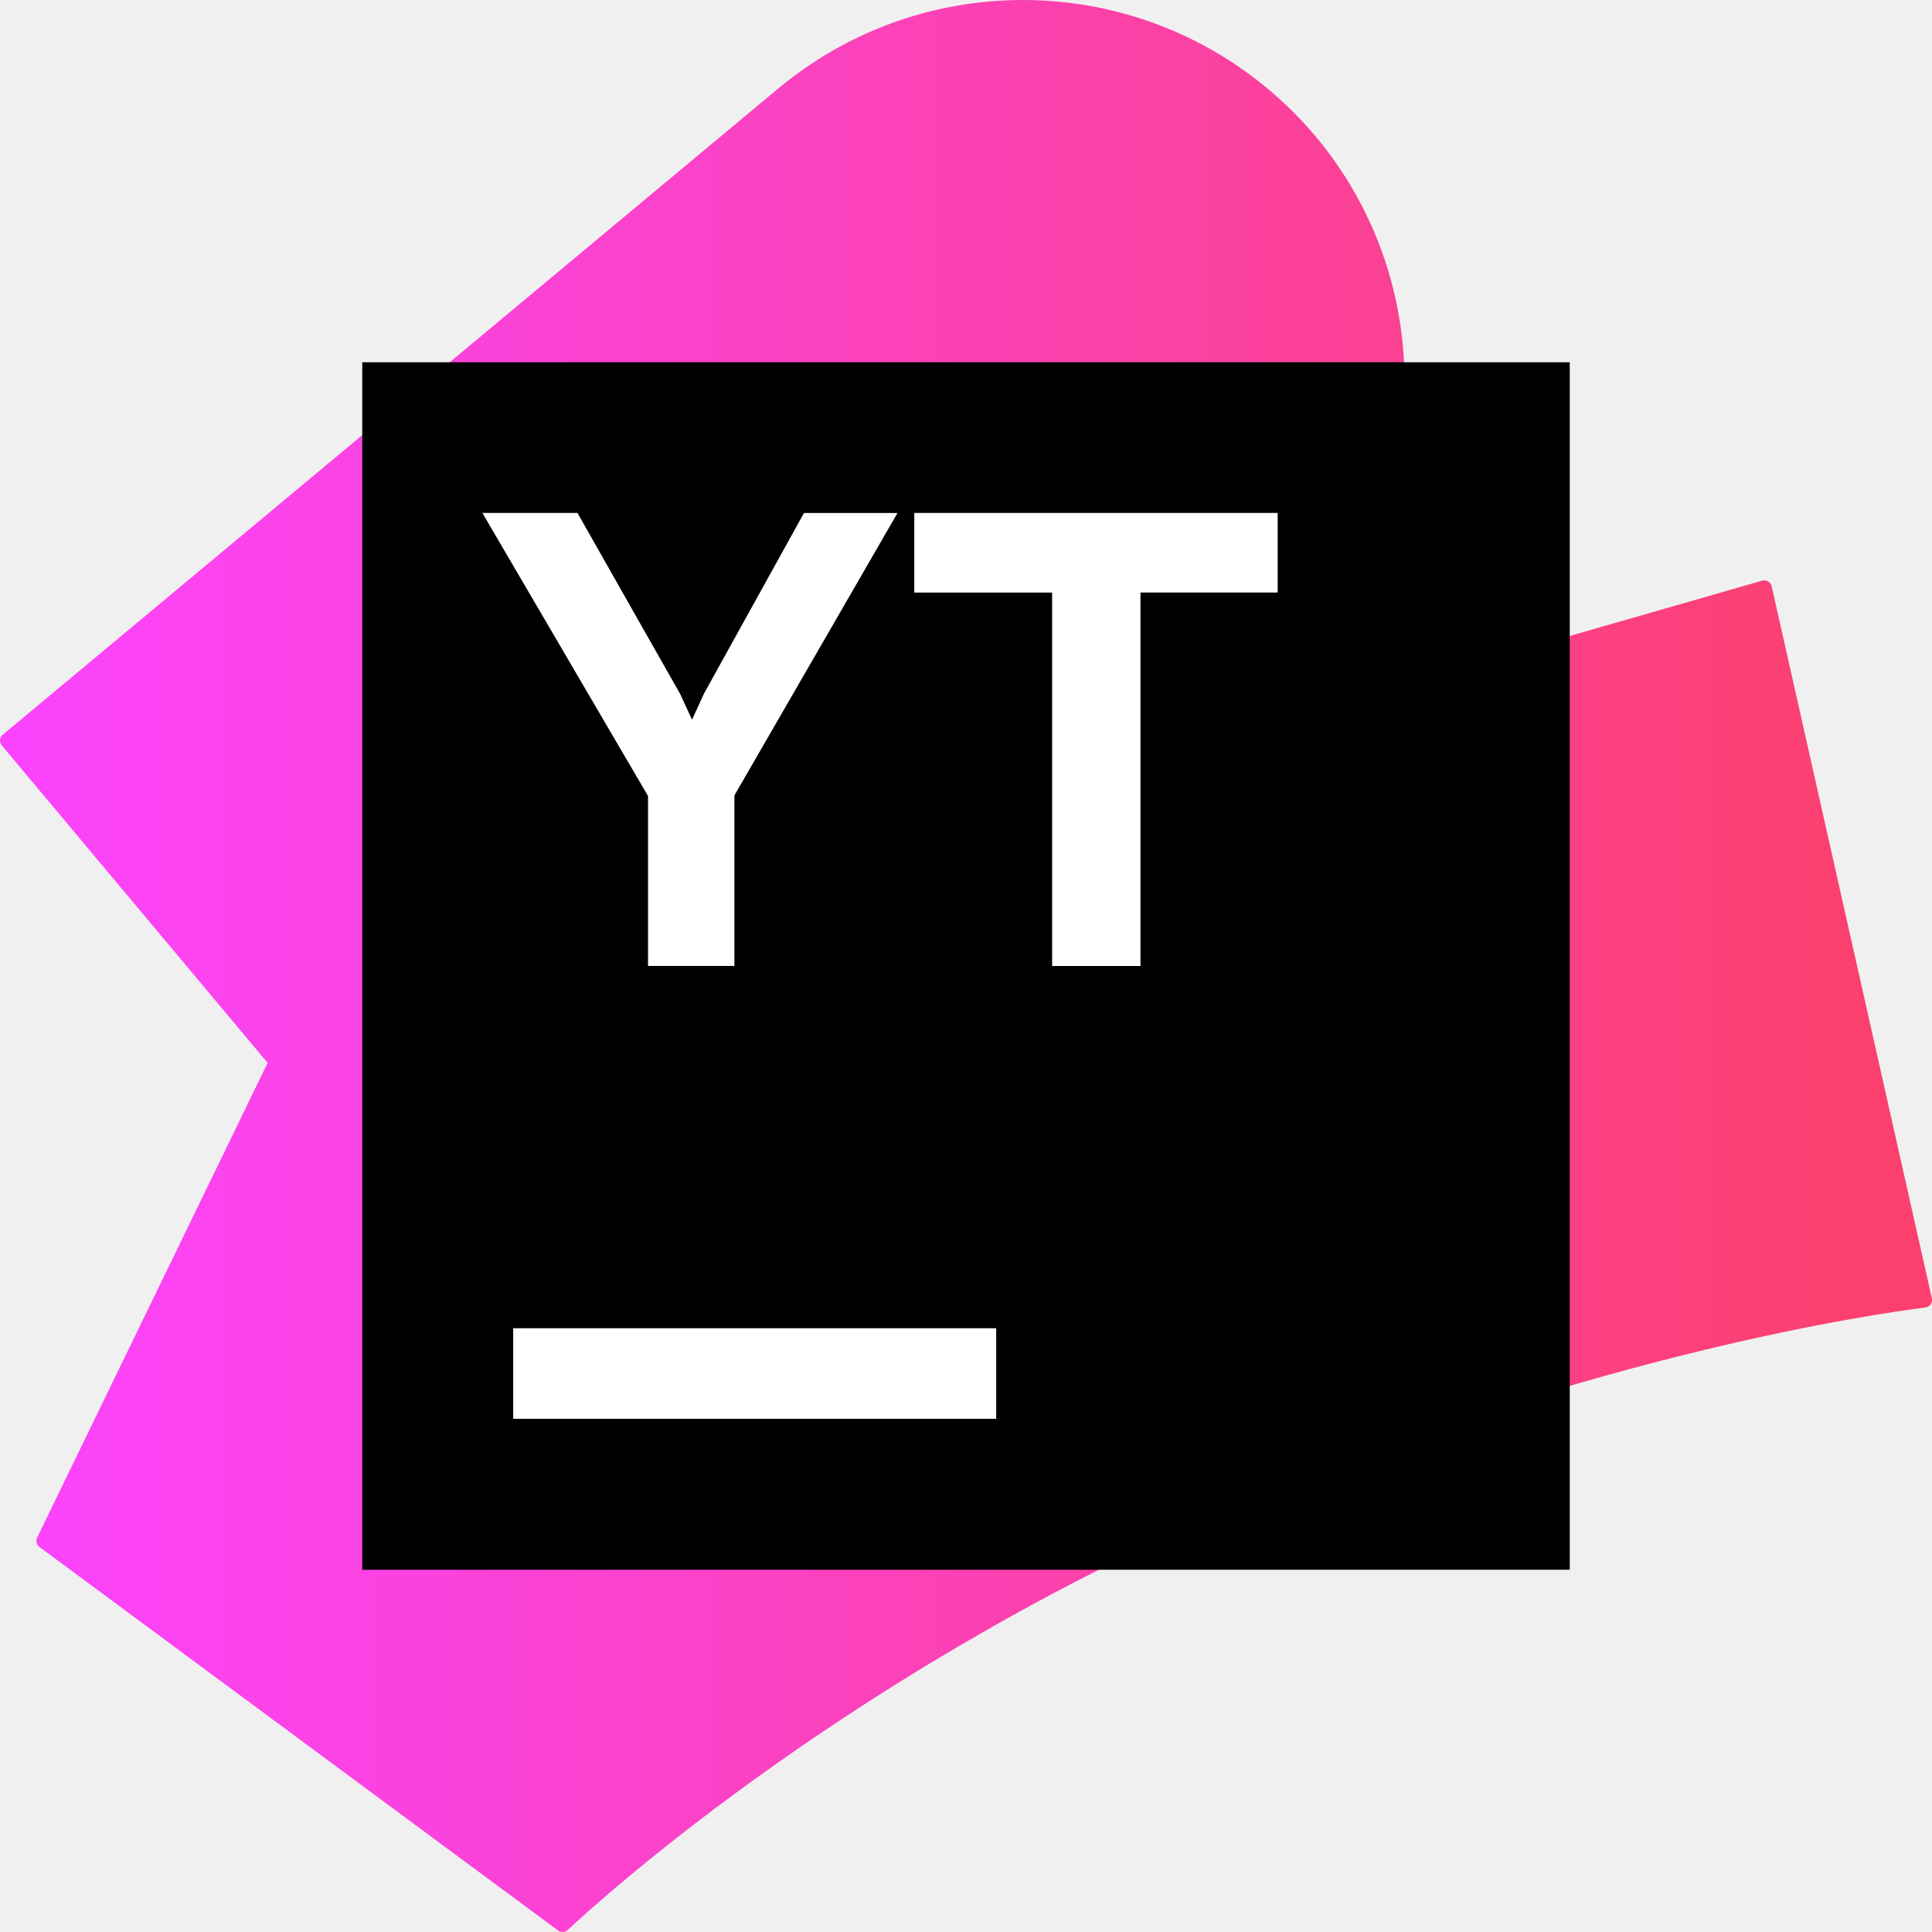
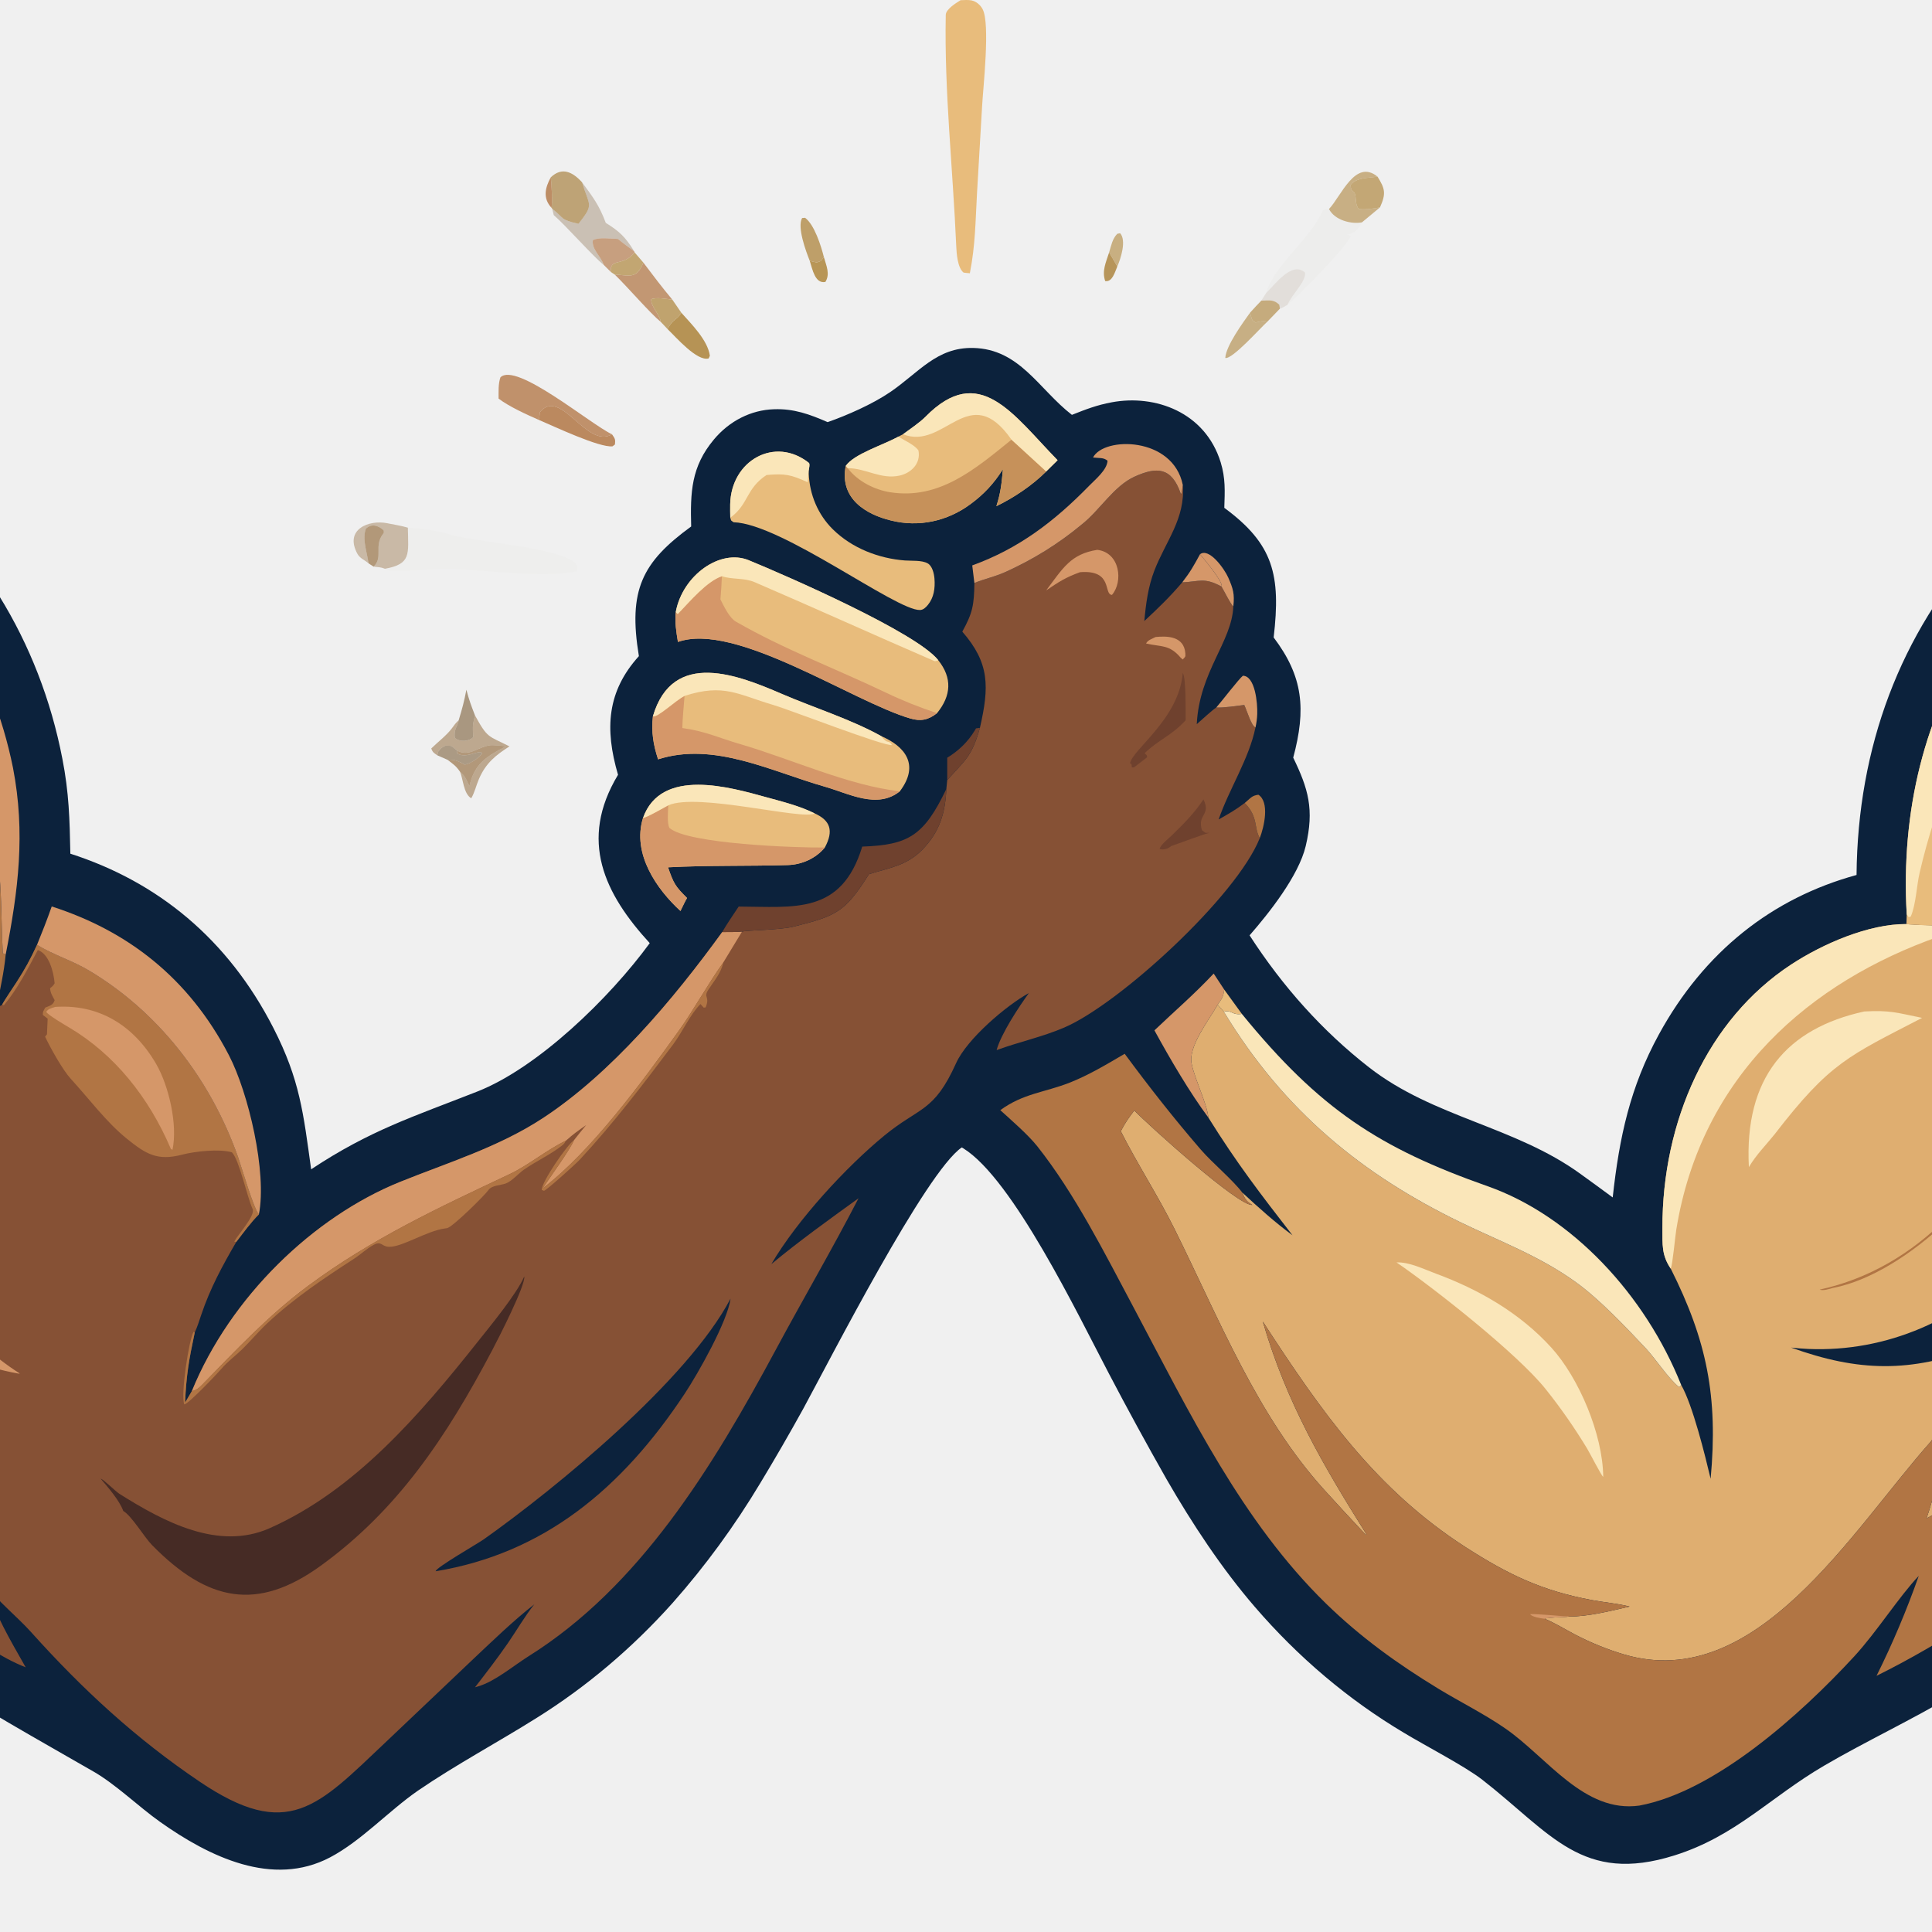
- <svg xmlns="http://www.w3.org/2000/svg" width="64" height="64" fill="none" viewBox="0 0 64 64">
+ <svg xmlns="http://www.w3.org/2000/svg" width="1280" height="1280" viewBox="0 0 1280 1280" fill="none">
+   <g clip-path="url(#clip0_19_195)">
+     <path d="M548.328 279.672C561.327 275.125 578.014 267.763 589.649 259.854C608.77 246.859 620.534 229.984 644.769 230.529C675.624 231.223 688.137 257.761 710.166 274.857C719.577 271.138 726.555 268.407 736.513 266.54C765.368 261.13 798.458 273.077 808.727 306.273C811.99 316.939 811.5 325.369 811.132 336.452C843.769 360.49 848.635 380.979 843.835 422.336C863.449 448.318 865.392 469.845 856.792 501.969C866.74 522.498 870.852 536.199 865.071 560.524C860.394 580.219 840.798 604.905 827.879 619.698C849.832 653.671 876.17 683.09 906.987 707.125C949.686 740.427 1003.58 746.135 1047.16 777.788C1054.29 782.965 1061.39 788.069 1068.46 793.337C1072.84 753.302 1080.03 720.144 1099.08 685.289C1129.11 630.388 1174.18 594.971 1230.01 579.696C1230.74 494.915 1259.04 419.566 1313.32 360.083C1364.91 303.441 1434.53 271.915 1506.92 272.407C1521.3 272.555 1544.17 274.353 1557.95 278.401C1558.1 287.606 1558.81 309.867 1557.76 318.326L1558.22 396.181C1558.29 409.237 1558.83 431.468 1558.05 444.176C1557.52 479.045 1558.93 514.213 1558.24 548.801C1556.99 609.981 1559.69 672.378 1557.37 733.31C1558.68 747.641 1556.92 770.118 1556.32 785.364L1547.89 788.868C1544.23 797.017 1537.76 819.211 1534.47 828.92C1526.25 853.71 1516.41 877.798 1505.03 900.99C1454.52 1002.66 1385.91 1068.14 1294.88 1122.58C1266.94 1139.29 1235.7 1153.87 1208.37 1169.9C1172.49 1190.93 1150.03 1216.43 1109.55 1229.2C1048.21 1248.56 1027.66 1214.7 982.059 1179.12C970.658 1170.23 943.943 1156.4 930.119 1148.01C893.446 1126.18 860.111 1098.02 831.331 1064.57C809.501 1039.27 789.849 1009.48 772.828 979.94C759.692 956.81 746.924 933.414 734.542 909.769C714.221 871.061 671.116 781.252 638.3 760.85L637.216 760.185C613.417 776.322 550.022 900.531 532.141 933.4C523.003 949.95 513.562 966.286 503.824 982.402C486.731 1010.92 467.253 1037.55 445.653 1061.96C418.859 1091.93 388.472 1117.62 355.358 1138.28C329.702 1154.38 301.939 1169.21 276.827 1186.4C257.351 1199.9 239.409 1219.64 218.671 1230.56C180.631 1250.59 138.688 1230.19 106.033 1207.03C91.747 1196.9 76.876 1182.32 62.127 1173.81C-12.924 1130.52 -89.514 1090.28 -149.179 1021.3C-201.794 961.742 -238.393 891.616 -261.951 812.036C-267.601 792.951 -274.97 773.036 -277.923 753.007C-279.517 739.206 -278.855 713.087 -278.857 698.242L-278.703 599.24L-278.652 374.952C-279.282 357.786 -278.806 336.853 -278.781 319.385L-278.739 307.488C-279.052 295.235 -279.084 282.974 -278.833 270.719C-209.313 253.809 -135.51 270.723 -75.816 313.368C-15.818 356.684 26.314 424.793 41.328 502.736C45.717 525.16 46.158 542.748 46.611 565.594C104.406 584.166 150.957 622.044 181.144 681.065C198.779 715.545 200.992 737.689 206.145 774.698C245.189 748.792 273.833 739.85 316.248 723.166C356.356 707.39 403.781 661.377 430.477 624.858C400.528 592.208 383.244 556.835 409.462 513.321C400.491 482.717 402.232 457.968 423.282 434.704C416.079 390.998 425.291 372.561 457.92 348.806C457.313 326.083 457.918 309.158 472.986 291.17C483.313 278.813 497.654 271.596 512.793 271.136C525.914 270.656 536.323 274.438 548.328 279.672Z" fill="#0C223C" />
+     <path d="M645.552 386.264C651.71 383.645 658.999 382.184 666.147 378.955C684.375 370.713 701.179 360.403 716.936 347.276C728.837 337.828 737.946 321.967 751.78 315.739C766.604 309.064 776.232 309.622 782.257 326.958L782.852 327.032L783.634 321.257C785.492 343.582 772.186 358.749 764.737 378.183C760.663 388.829 759.182 400.021 758.145 411.457C767.396 402.868 774.893 395.636 783.257 385.838C794.667 385.32 797.911 382.392 809.246 388.593C810.849 391.237 815.856 401.303 817.12 401.691C816.177 425.276 794.667 444.879 792.885 479.768C795.242 477.691 803.701 469.985 805.785 468.766C811.273 468.926 818.751 467.753 824.362 467.068C826.474 471.726 829.049 480.92 831.793 481.937C827.521 502.804 814.291 522.774 807.388 542.91C813.923 539.208 818.506 536.655 824.636 532.02C833.783 541.234 830.624 548.469 834.631 555.274C819.27 593.941 741.445 665.2 705.102 680.773C690.448 687.053 675.115 690.274 660.281 695.725C663.205 684.952 675.049 666.973 681.687 657.922C666.92 665.99 640.714 688.222 633.434 704.379C618.695 737.103 609.316 733.115 585.82 752.409C560.819 772.94 528.371 807.952 511.042 837.498C529.169 822.412 549.722 807.671 568.809 793.874C551.604 827.198 531.998 860.724 514.269 893.707C471.927 972.482 423.693 1051.22 350.259 1097.26C339.865 1103.81 328.194 1113.8 317.012 1117.21C316.248 1117.44 315.482 1117.67 314.714 1117.88C322.205 1108.17 329.463 1098.78 336.472 1088.65C342.262 1080.27 347.731 1070.68 353.988 1062.91C340.909 1073.04 326.268 1087.16 314.05 1098.68L255.165 1154.59C210.415 1196.9 190.811 1219.94 132.196 1180.34C90.417 1152.12 55.202 1119.84 20.628 1081.35C11.433 1071.1 -1.891 1060.53 -9.918 1049.49C-1.89 1071.84 5.44 1084.28 17.015 1104.63C0.905 1098.37 -15.236 1086.73 -29.921 1077.4C-152.519 999.443 -227.416 861.907 -249.323 708.152C-250.465 700.142 -252.108 691.592 -253.527 683.468C-202.133 707.694 -157.626 721.021 -101.221 708.272C-89.621 705.649 -78.579 703.207 -67.359 698.691C-135.751 696.028 -200.743 671.369 -254.141 622.229C-258.941 617.812 -274.328 601.568 -278.703 599.24L-278.652 374.951C-277.585 381.735 -277.395 386.09 -277.106 393.02L-276.692 382.306L-275.555 382.13L-274.376 384.531C-272.734 384.485 -261.021 384.063 -260.308 384.486C-233.195 400.589 -214.078 418.154 -194.505 444.622C-192.105 447.867 -184.567 454.929 -181.435 457.826C-166.465 471.469 -150.871 483.486 -136.242 497.693C-131.527 502.272 -120.874 509.342 -115.132 513.208C-97.662 524.698 -80.237 532.958 -64.3 547.362C-60.244 551.029 -51.495 552.746 -46.569 557.483C-34.032 569.54 -18.381 576.991 -8.795 592.446C-7.998 593.73 -4.158 593.095 -1.434 596.741C-0.424 624.452 0.627 638.206 -3.284 665.87L-1.986 666.617L-1.228 667.172L1.369 665.781C2.233 663.704 9.163 653.508 10.862 650.882C16.521 642.137 20.11 635.539 24.521 625.988C35.198 632.632 48.002 636.408 59.023 643.052C104.078 669.934 139.092 713.822 157.798 766.863C160.149 773.607 168.072 801.001 171.529 804.58C166.346 809.623 161.12 816.891 156.527 822.827C147.353 838.612 139.276 853.408 133.351 871.048C132.339 874.06 130.405 880.104 129.03 882.779C125.132 901.152 123.496 910.433 122.614 929.272L127.124 921.614C152.595 859.178 207.809 806.142 264.996 783.054C296.948 770.155 330.372 760.04 359.835 740.687C404.935 711.063 445.86 662.508 478.472 617.535C482.047 617.493 488.206 617.594 491.603 617.23C494.996 616.249 516.768 616.196 525.89 613.892C554.036 606.784 559.733 604.526 575.704 579.15C589.134 574.936 600.694 573.643 611.243 562.749C622.222 551.41 626.287 539.033 626.984 522.693L627.56 516.849C639.771 503.176 643.807 501.227 649.22 482.229C655.444 455.012 655.746 439.386 637.555 418.475C644.42 406.07 645.363 400.793 645.552 386.264Z" fill="#865135" />
+     <path d="M478.472 617.536C482.047 617.493 488.206 617.594 491.603 617.23C487.428 624.026 483.286 630.848 479.181 637.696C469.084 651.719 459.604 669.122 449.917 682.642C425.465 716.772 391.53 763.101 359.41 787.396C363.666 781.112 378.223 760.87 380.237 755.456C382.753 752.12 385.685 748.673 388.335 745.427C382.875 749.145 379.875 751.332 374.893 755.748C362.539 761.575 350.045 772.054 337.643 777.9C291.21 799.782 246 820.763 203.802 852.173C178.041 871.349 156.768 894.055 134.03 917.336C131.816 919.539 130.045 921.135 127.124 921.615C152.595 859.179 207.809 806.142 264.996 783.054C296.948 770.156 330.372 760.04 359.835 740.687C404.935 711.063 445.86 662.508 478.472 617.536Z" fill="#D59769" />
+     <path d="M1.369 665.782C2.233 663.704 9.163 653.508 10.861 650.882C16.521 642.138 20.109 635.539 24.521 625.989C35.198 632.633 48.002 636.408 59.023 643.052C104.078 669.935 139.091 713.822 157.797 766.863C160.148 773.607 168.071 801.001 171.528 804.581C166.346 809.624 161.12 816.892 156.526 822.828L155.193 822.591C157.895 817.531 169.389 805.322 167.339 800.911C163.697 793.077 158.522 768.396 153.658 763.437C145.341 760.996 129.073 762.79 120.703 764.981C104.411 769.246 96.854 764.804 84.01 754.405C70.34 743.338 59.254 728.243 46.898 714.748C41.656 709.022 33.62 694.733 29.879 686.862C30.289 686.331 30.698 685.799 31.108 685.267C31.244 682.22 31.442 677.779 31.571 674.882L28.365 672.409C28.333 669.936 28.727 670.073 29.947 667.59C33.008 666.227 35.166 666.027 36.204 662.625C34.592 659.583 33.517 658.184 33.168 654.771C34.797 653.379 35.035 653.345 36.187 651.493C35.58 643.738 32.355 631.882 25.066 629.425C18.415 641.839 11.598 655.265 2.627 665.921L1.369 665.782Z" fill="#B17544" />
+     <path d="M36.613 667.104C64.701 665.2 88.192 678.494 103.552 705.07C111.745 719.244 117.875 745.092 114.266 761.803L113.202 761.172C98.654 727.029 75.855 698.481 45.65 680.637C43.176 679.175 31.67 672.453 30.631 670.365C32.003 668.238 34.23 667.926 36.613 667.104Z" fill="#D59769" />
+     <path d="M127.124 921.614C130.045 921.134 131.816 919.539 134.03 917.336C156.768 894.055 178.041 871.348 203.802 852.173C246 820.762 291.21 799.782 337.643 777.9C350.045 772.054 362.539 761.575 374.893 755.747C374.195 757.279 373.59 757.981 372.324 758.971C364.513 765.071 355.433 769.163 347.331 774.764C343.495 777.416 339.111 782.66 334.959 784.131C331.715 785.28 325.788 785.334 323.687 788.343C321.191 791.917 299.645 813.244 296.101 813.71C295.765 813.755 295.426 813.785 295.091 813.828C282.512 815.437 265.917 826.67 257.282 826.019C252.758 825.677 252.72 822.023 247.639 824.709C243.067 827.126 238.978 831.072 234.59 833.924C214.394 847.048 195.151 859.812 177.12 876.642C171.299 882.077 166.181 888.346 160.477 893.908C155.796 898.472 151.111 901.707 146.727 906.823C143.539 910.544 124.613 930.384 122.111 930.44C119.519 924.348 125.181 887.544 128.246 882.35L129.03 882.779C125.132 901.152 123.496 910.433 122.614 929.272L127.124 921.614Z" fill="#B17544" />
+     <path d="M479.181 637.696C477.763 644.653 473.048 649.925 469.329 655.647C465.71 661.214 470.585 659.83 467.506 667.419L466.226 667.579L464.068 665.204C457.273 672.029 451.927 684.006 445.918 692.019C426.282 718.208 406.206 744.503 384.175 768.226C381.361 771.256 362.885 787.891 360.428 788.939L358.911 788.371C358.722 783.171 375.747 758.36 380.237 755.456C378.223 760.871 363.666 781.112 359.411 787.396C391.53 763.101 425.465 716.772 449.917 682.642C459.604 669.122 469.084 651.719 479.181 637.696Z" fill="#B17544" />
+     <path d="M347.339 845.659C348.267 851.506 330.043 887.069 326.058 894.64C295.651 952.253 263.328 1000.56 212.518 1037.33C170.543 1067.71 137.7 1061.3 100.788 1023.72C95.578 1018.42 87.208 1004.22 81.671 1001.06C79.102 993.931 71.396 985.232 66.623 979.573C68.934 980.393 76.35 987.967 79.337 989.839C108.877 1008.4 144.837 1027.5 178.703 1012.45C234.892 987.462 277.544 938.046 316.83 888.553C324.772 878.547 342.395 857.219 347.339 845.659Z" fill="#462B25" />
+     <path d="M484.012 860.368C481.957 875.572 462.5 909.907 453.79 923.099C411.741 986.778 359.922 1029.21 288.631 1041C288.597 1038.67 316.47 1022.71 320.489 1019.86C368.137 986.116 455.564 914.54 484.012 860.368Z" fill="#0C223C" />
+     <path d="M-76.835 783.484C-74.013 787.357 -66.294 808.6 -63.316 814.518C-42.724 855.443 -23.992 886.308 13.153 910.015C12.854 910.024 12.556 910.033 12.258 910.042C-11.275 905.88 -32.589 897.435 -48.927 877.242C-69.146 852.249 -78.336 816.913 -76.835 783.484Z" fill="#D59769" />
+     <path d="M726.97 364.278C742.105 366.087 744.245 385.374 736.711 394.133C730.902 393.867 737.635 377.298 715.512 379.102C705.922 382.59 701.613 385.425 693.135 391.151C704.234 376.363 709.364 367.079 726.97 364.278Z" fill="#D59769" />
+     <path d="M783.625 445.822C785.888 449.334 785.464 471.737 785.52 477.238C775.591 487.846 767.726 489.964 758.325 499.022C759.965 500.754 759.758 499.852 760.003 501.714L751.394 508.351L749.913 508.462L749.611 506.092L748.678 505.83C749.866 496.822 781.154 476.405 783.625 445.822Z" fill="#6F412E" />
+     <path d="M797.307 529.635C802.55 540.206 792.998 539.346 796.345 550.055C799.41 552.231 797.798 551.733 801.287 551.806C798.722 552.134 780.173 559.136 775.996 560.513C773.742 562.458 771.035 563.216 768.329 562.468C768.471 560.035 774.675 555.119 776.693 553.149C784.341 545.663 791.216 538.83 797.307 529.635Z" fill="#6F412E" />
+     <path d="M765.633 422.037C772.875 421.327 784.389 421.194 785.313 432.776C785.53 435.475 785.181 435.114 783.587 436.935L782.248 435.762C774.751 426.915 769.688 428.695 759.305 426.345C760.408 424.071 763.096 423.339 765.633 422.037Z" fill="#D59769" />
+     <path d="M1296.74 611.915C1305.41 612.699 1311.69 609.36 1317.17 610.804C1315.22 611.317 1313.66 611.883 1311.66 611.783L1310.98 613.083L1311.98 613.17C1339.11 615.694 1384.66 631.195 1407.53 647.847C1405.79 723.108 1386.37 781.895 1336.8 834.449C1299.73 874.492 1249.61 895.903 1198.05 893.716C1194.24 893.542 1190.44 893.238 1186.65 892.804C1231.18 908.849 1265.72 909.623 1310.4 892.557L1311.2 893.929L1310.55 894.229C1331.59 899.695 1388.85 852.506 1403.81 835.52C1400.25 850.319 1395.88 869.057 1389.9 883.169C1370.91 927.992 1336.42 968.443 1298.3 993.678C1291.18 998.401 1283.5 1001.81 1276.37 1005.99C1280.6 993.657 1290.28 960.438 1287.38 948.095C1285.5 945.695 1286.66 946.394 1283.71 946.059C1280.64 948.057 1281.53 952.48 1279.19 955.116C1226.59 1014.26 1163.68 1121.8 1076.21 1096.18C1064.92 1092.84 1053.92 1088.38 1043.34 1082.84C1037.7 1079.88 1028.84 1074.55 1023.29 1072.47C1026.09 1071.43 1035.22 1071.59 1039.72 1071.01C1052.18 1071.03 1067.4 1067.22 1079.66 1064.37C1071.17 1062.27 1062.86 1061.64 1054.3 1060.03C1021.54 1053.88 999.288 1043.22 971.139 1025.13C912.042 987.146 875.935 936.139 836.65 875.57C852.332 929.549 876.859 971.136 905.394 1016.68L904.771 1016.77C895.587 1007 886.411 997.065 877.462 987.188C832.915 938.041 808.077 874.583 778.203 814.355C767.264 792.285 753.714 771.543 742.539 749.46C745.726 743.455 747.433 741.113 751.497 735.724C761.936 746.43 820.704 799.324 829.738 798.309C825.843 796.043 824.834 794.482 823.052 790.084C833.887 800.124 844.552 809.724 856.311 818.399C834.933 790.811 819.421 770.679 800.599 740.464C799.467 730.514 791.575 715.167 789.462 704.64C787.199 693.327 800.542 676.429 806.738 665.649C807.285 666.266 810.435 669.923 810.831 670.264C850.71 736.201 902.772 778.346 967.773 809.867C993.743 822.459 1019.82 832.012 1044.1 849.529C1059.63 860.732 1076.72 878.788 1090.33 893.249C1096.92 900.251 1105.21 913.182 1112.33 918.903C1113.66 918.019 1113.23 918.541 1113.84 917.589C1121.47 930.878 1129.68 964.298 1133.34 979.74C1138.39 925.211 1130.76 887.979 1106.91 840.512C1100.84 831.607 1101.43 824.589 1101.4 813.729C1101.2 743.042 1131.19 675.397 1186.68 639.019C1207.72 625.229 1238.19 612.041 1263.06 612.219C1267 612.99 1291.99 613.528 1297.16 613.203L1296.74 611.915Z" fill="#DFAE70" />
+     <path d="M1106.91 840.513C1100.84 831.607 1101.43 824.59 1101.4 813.73C1101.2 743.042 1131.19 675.398 1186.68 639.019C1207.72 625.229 1238.18 612.041 1263.06 612.219C1267 612.99 1291.99 613.529 1297.16 613.204L1300.21 614.014C1299.04 616.332 1287.42 619.474 1284.52 620.492C1199.6 650.343 1127.06 712.205 1110.53 814.987C1109.82 819.366 1108.16 837.789 1106.91 840.513Z" fill="#FAE6B9" />
+     <path d="M1235.16 670.119C1252.24 669.207 1256.54 670.915 1273.44 674.375C1224.77 699.612 1212.54 703.754 1175.72 751.491C1169.86 758.823 1163.53 765.023 1158.68 773.239C1155.53 713.996 1183.67 681.357 1235.16 670.119Z" fill="#FAE6B9" />
+     <path d="M925.243 836.379C933.645 836.001 943.49 840.919 951.383 843.838C979.361 854.185 1006.65 869.543 1027.81 892.83C1045.95 912.776 1061.93 950.145 1062.18 978.541C1060.9 977.51 1053.29 962.678 1051.51 959.711C1043.16 945.908 1033.99 932.752 1024.05 920.331C1005.65 897.23 950.827 853.956 925.243 836.379Z" fill="#FAE6B9" />
+     <path d="M1344.8 722.467C1345.63 733.319 1318.94 771.36 1315.7 780.256L1317.99 785.047L1317.26 786.851C1314.99 788.501 1314.9 788.284 1312.26 788.264L1311.71 785.875C1311.2 785.668 1290.96 807.895 1288 810.697C1268.3 829.34 1240.19 848.432 1214.45 853.274C1211.99 853.967 1207.82 855.348 1205.57 854.41C1270.78 840.167 1317.17 787.528 1344.8 722.467Z" fill="#B17544" />
+     <path d="M1449.81 670.582C1497.31 720.265 1490.62 823.757 1468.04 885.714C1430.33 989.198 1331.25 1066.63 1243.26 1110.27C1253.88 1088.92 1263.22 1066.8 1271.23 1044.07C1258.01 1057.96 1243.39 1081.24 1228.39 1097.5C1192.72 1136.16 1136.2 1186.91 1086.12 1196.25C1049.58 1201.33 1025.31 1164.65 997.599 1145.36C983.775 1135.73 967.244 1127.51 952.835 1118.74C926.158 1102.5 901.405 1084.74 878.499 1062.39C823.004 1008.22 788.245 936.339 751.224 866.58C732.043 830.563 712.221 790.977 687.242 759.453C681.263 751.909 669.919 742.042 662.714 735.512C678.029 724.364 691.872 723.87 708.61 717.309C721.265 712.35 733.278 705.111 745.132 698.157C761.427 720.224 777.693 740.955 795.507 761.582C803.249 770.545 816.271 781.237 823.051 790.085C824.834 794.483 825.843 796.044 829.737 798.31C820.703 799.325 761.936 746.431 751.497 735.724C747.433 741.113 745.726 743.456 742.539 749.46C753.713 771.543 767.264 792.285 778.203 814.356C808.077 874.583 832.915 938.042 877.462 987.188C886.411 997.066 895.586 1007 904.771 1016.77L905.393 1016.68C876.858 971.136 852.331 929.549 836.649 875.57C875.934 936.14 912.042 987.146 971.139 1025.13C999.287 1043.22 1021.54 1053.88 1054.3 1060.03C1062.86 1061.64 1071.17 1062.27 1079.66 1064.37C1067.4 1067.22 1052.18 1071.03 1039.72 1071.01C1035.22 1071.59 1026.09 1071.43 1023.29 1072.47C1028.84 1074.55 1037.7 1079.88 1043.34 1082.84C1053.91 1088.38 1064.92 1092.84 1076.21 1096.18C1163.68 1121.8 1226.59 1014.26 1279.19 955.116C1281.52 952.48 1280.64 948.058 1283.71 946.059C1286.66 946.395 1285.49 945.695 1287.38 948.096C1290.28 960.438 1280.6 993.658 1276.37 1005.99C1283.5 1001.81 1291.18 998.402 1298.3 993.679C1336.42 968.443 1370.91 927.993 1389.9 883.169C1395.88 869.058 1400.25 850.32 1403.81 835.52C1388.85 852.507 1331.59 899.696 1310.55 894.229L1311.2 893.929L1310.4 892.558C1315.03 889.426 1325.58 884.474 1331.81 880.338C1403.38 832.814 1429 754.342 1449.81 670.582Z" fill="#B17544" />
+     <path d="M1023.29 1072.47C1020.66 1072.14 1015.43 1071.39 1013.64 1069.44C1016.87 1069.03 1034.32 1070.75 1039.72 1071.01C1035.22 1071.59 1026.09 1071.43 1023.29 1072.47Z" fill="#D59769" />
+     <path d="M1263.25 605.786C1259.39 537.497 1274.7 473.465 1311.53 418.223C1349.66 360.846 1406.83 322.931 1470.23 312.974C1487.83 310.147 1544.99 307.672 1557.77 318.325L1558.22 396.181C1558.29 409.237 1558.83 431.468 1558.05 444.176C1557.52 479.044 1558.93 514.213 1558.24 548.8C1556.99 609.981 1559.69 672.378 1557.37 733.31C1545.31 713.469 1524.02 690.71 1508.26 674.842C1465.19 631.483 1414.19 606.037 1355.65 606.677C1347.58 606.766 1340.46 607.106 1332.38 608.352C1328.28 608.986 1322.39 610.549 1318.63 610.743L1317.17 610.804C1311.69 609.36 1305.41 612.699 1296.74 611.915L1297.16 613.203C1291.99 613.528 1267 612.99 1263.06 612.219L1263.25 605.786Z" fill="#E8BC7C" />
+     <path d="M1263.25 605.786C1259.39 537.496 1274.7 473.465 1311.53 418.223C1349.66 360.846 1406.83 322.931 1470.23 312.974C1487.83 310.147 1544.99 307.672 1557.77 318.325C1548.66 322.531 1531.09 322.144 1520.47 324.697C1486.94 332.757 1451.07 343.074 1422.63 365.234C1418.95 368.103 1415.19 368.862 1412.68 373.063C1412.33 378.361 1413.86 379.29 1417.51 382.381L1418.59 381.696C1428.84 375.312 1453.55 372.895 1465.42 372.92C1479.98 372.951 1496.94 377.895 1509.94 385.386C1500.07 386.931 1488.75 392.017 1479.37 396.042C1431.45 416.639 1391 446.665 1360.16 492.945C1356.9 497.845 1355.1 500.897 1352.52 506.272C1351.74 474.499 1368.68 430.713 1387.89 408.001C1388.85 406.871 1389.82 405.751 1390.79 404.64C1387.6 399.928 1386.52 402.904 1386.15 401.727C1385.61 399.998 1386.17 395.239 1384.38 392.432L1383.65 393.237C1374.6 403.002 1350.39 416.297 1346.3 427.418C1344.76 431.575 1337.73 437.297 1334.88 441.075C1318.73 462.486 1305.57 485.012 1294.29 509.985C1284.63 531.396 1277.23 554.922 1271.83 578.102C1269.74 587.081 1269.42 599.165 1265.93 607.242L1264.54 607.626L1263.25 605.786Z" fill="#FAE6B9" />
+     <path d="M-278.781 319.384C-215.005 315.283 -136.497 343.542 -88.511 391.251C-39.563 439.916 -4.242 512.961 0.196 586.633C1.085 601.39 1.031 616.653 1.855 631.573L3.788 632.311C2.539 645.217 0.188 654.126 -1.985 666.617L-3.284 665.87C0.628 638.206 -0.424 624.452 -1.434 596.741C-4.158 593.095 -7.998 593.73 -8.795 592.445C-18.38 576.991 -34.032 569.54 -46.569 557.483C-51.494 552.746 -60.243 551.029 -64.3 547.362C-80.237 532.958 -97.661 524.698 -115.131 513.207C-120.874 509.342 -131.527 502.272 -136.242 497.693C-150.87 483.486 -166.465 471.469 -181.435 457.826C-184.566 454.929 -192.105 447.867 -194.505 444.622C-214.077 418.154 -233.195 400.589 -260.308 384.486C-261.02 384.063 -272.734 384.485 -274.376 384.531L-275.555 382.129L-276.692 382.306L-277.106 393.02C-277.394 386.09 -277.585 381.735 -278.652 374.951C-279.282 357.786 -278.806 336.853 -278.781 319.384Z" fill="#B17544" />
+     <path d="M-278.739 307.487C-215.77 291.718 -149.763 304.487 -95.231 342.99C-42.467 380.876 -5.172 440.385 8.605 508.675C16.962 551.94 12.127 590.018 3.787 632.311L1.854 631.573C1.031 616.653 1.084 601.39 0.195 586.633C-4.242 512.961 -39.564 439.916 -88.512 391.251C-136.498 343.542 -215.006 315.283 -278.781 319.384L-278.739 307.487Z" fill="#D59769" />
+     <path d="M810.83 670.264C816.413 668.967 816.139 672.74 822.768 671.743C874.35 734.99 913.918 760.646 985.67 785.936C1041.29 805.542 1090.04 857.843 1113.84 917.589C1113.23 918.541 1113.66 918.019 1112.33 918.904C1105.21 913.182 1096.92 900.251 1090.33 893.249C1076.72 878.789 1059.63 860.732 1044.1 849.529C1019.82 832.012 993.742 822.459 967.772 809.868C902.772 778.346 850.709 736.202 810.83 670.264Z" fill="#FAE6B9" />
+     <path d="M34.267 600.554C84.322 616.631 124.976 647.675 151.673 699.117C164.618 724.059 176.994 776.643 171.529 804.581C168.072 801.001 160.149 773.607 157.798 766.863C139.092 713.822 104.078 669.935 59.023 643.052C48.002 636.408 35.199 632.633 24.521 625.989C28.03 617.321 31.171 609.448 34.267 600.554Z" fill="#D59769" />
+     <path d="M644.138 374.594C674.634 363.569 698.275 345.75 721.689 321.737C725.81 317.511 733.477 311.283 733.778 305.234C731.034 302.963 728.29 303.634 724.16 303.108C731.289 289.154 777.062 289.119 783.634 321.257L782.852 327.032L782.258 326.958C776.232 309.622 766.604 309.064 751.78 315.739C737.947 321.967 728.837 337.828 716.937 347.276C701.179 360.403 684.375 370.713 666.147 378.955C658.999 382.184 651.71 383.645 645.552 386.264L644.138 374.594Z" fill="#D59769" />
+     <path d="M626.984 522.693C626.287 539.033 622.222 551.41 611.243 562.749C600.694 573.643 589.134 574.937 575.705 579.151C559.733 604.526 554.037 606.785 525.89 613.892C516.769 616.196 494.996 616.249 491.603 617.23C488.206 617.594 482.048 617.493 478.472 617.535C481.556 612.16 485.952 605.853 489.401 600.615C526.145 600.747 557.486 606.173 571.249 560.897C601.731 559.785 612.045 553.931 626.984 522.693Z" fill="#6F412E" />
+     <path d="M804.097 645.008L811.113 655.672C810.34 661.009 809.585 661.472 806.737 665.65C800.542 676.43 787.199 693.328 789.462 704.64C791.574 715.168 799.467 730.514 800.599 740.464C788.274 723.932 774.93 701.118 764.84 682.639C778.674 669.423 790.593 659.365 804.097 645.008Z" fill="#D59769" />
+     <path d="M805.785 468.767C809.038 465.126 820.977 449.52 823.466 447.69C831.585 447.853 833.226 465.928 832.943 473.045C832.84 476.046 832.453 479.027 831.793 481.938C829.049 480.921 826.474 471.727 824.362 467.069C818.751 467.754 811.273 468.927 805.785 468.767Z" fill="#D59769" />
+     <path d="M627.569 502.016C635.009 497.451 641.261 491.612 645.976 483.682L646.627 482.564L649.22 482.229C643.807 501.227 639.771 503.176 627.56 516.849L627.569 502.016Z" fill="#6F412E" />
+     <path d="M795.044 367.192C797.93 370.665 809.519 384.367 809.453 388.273L809.246 388.593C797.911 382.392 794.667 385.321 783.257 385.838C788.745 378.717 790.697 375.11 795.044 367.192Z" fill="#D59769" />
+     <path d="M795.044 367.192C801.117 362.648 811.226 376.936 813.734 382.621C816.941 389.898 818.044 393.49 817.12 401.692C815.856 401.304 810.849 391.238 809.246 388.593L809.453 388.273C809.519 384.367 797.93 370.665 795.044 367.192Z" fill="#D59769" />
+     <path d="M824.635 532.021C828.69 528.703 829.228 527.151 833.716 526.523C841.298 531.422 837.545 547.769 834.631 555.275C830.623 548.47 833.782 541.235 824.635 532.021Z" fill="#B17544" />
+     <path d="M811.113 655.672C815.036 660.995 818.921 666.352 822.769 671.743C816.139 672.74 816.413 668.967 810.83 670.264C810.434 669.923 807.285 666.267 806.738 665.649C809.586 661.472 810.34 661.008 811.113 655.672Z" fill="#E8BC7C" />
+     <path d="M447.75 405.252C452.324 381.15 477.107 363.385 496.053 371.163C521.403 381.57 607.173 419.042 621.609 437.396C630.973 449.121 630.266 460.837 620.827 472.474C614.933 477.091 609.911 477.983 603.098 476.004C564.881 464.893 487.23 411.776 449.149 425.303C448.053 418.656 446.977 412 447.75 405.252Z" fill="#E8BC7C" />
+     <path d="M478.278 381.76C478.09 387.058 477.729 391.821 477.295 397.099C479.63 401.722 483.239 409.37 487.535 411.841C519.472 430.214 554.303 443.263 587.348 459.077C598.298 464.317 609.515 468.768 620.827 472.474C614.933 477.091 609.911 477.983 603.098 476.003C564.881 464.893 487.23 411.776 449.149 425.302C448.053 418.655 446.977 412 447.75 405.252C448.248 406.339 447.878 405.761 449.067 406.795C457.118 398.406 468.264 385.102 478.278 381.76Z" fill="#D59769" />
+     <path d="M447.75 405.252C452.324 381.15 477.107 363.385 496.053 371.163C521.403 381.57 607.173 419.042 621.609 437.396C620.94 437.709 619.714 438.257 618.997 437.946C579.25 420.772 539.789 402.824 500.016 385.719C492.866 382.644 485.183 384.109 478.278 381.761C468.264 385.103 457.119 398.406 449.067 406.796C447.878 405.761 448.248 406.34 447.75 405.252Z" fill="#FAE6B9" />
+     <path d="M432.565 474.555C445.796 429.669 489.578 447.501 518.304 459.862C539.462 468.966 563.67 476.506 583.857 487.705C599.636 494.53 609.439 506.678 596.208 524.21C581.252 536.332 562.242 525.683 546.616 521.238C510.896 511.078 473.04 491.178 435.988 503.081C432.798 493.279 431.448 484.922 432.565 474.555Z" fill="#E8BC7C" />
+     <path d="M453.544 461.047C453.04 467.56 452.173 475.951 452.069 482.341C467.605 484.489 476.355 488.923 490.567 493.048C523.582 502.631 563.186 520.799 596.208 524.21C581.252 536.332 562.242 525.683 546.616 521.238C510.896 511.078 473.04 491.178 435.988 503.081C432.798 493.279 431.448 484.922 432.565 474.555C435.632 475.679 446.927 464.493 453.544 461.047Z" fill="#D59769" />
+     <path d="M432.565 474.555C445.796 429.669 489.578 447.501 518.304 459.862C539.462 468.966 563.67 476.506 583.857 487.705C588.579 493.988 588.333 489.363 590.957 493.6C586.386 494.778 523.005 470.189 512.567 467.124C488.881 460.172 479.657 452.627 453.544 461.047C446.927 464.493 435.632 475.679 432.565 474.555Z" fill="#FAE6B9" />
+     <path d="M598.271 287.71C602.376 284.676 609.617 279.726 613.074 276.198C648.843 239.714 670.956 274.442 700.679 304.907L693.145 312.346C683.885 321.634 671.456 329.874 660.131 335.343C663.063 326.23 663.573 320.431 664.478 310.8C658.556 320.312 651.776 327.502 643.081 333.91C627.579 345.462 608.508 349.412 590.321 344.839C574.175 340.959 555.98 330.557 560.336 308.651C565.955 300.63 585.007 294.945 595.154 289.281L598.271 287.71Z" fill="#E8BC7C" />
+     <path d="M670.145 291.294L693.145 312.346C683.885 321.634 671.456 329.874 660.131 335.343C663.063 326.23 663.573 320.431 664.478 310.799C658.556 320.312 651.776 327.502 643.081 333.91C627.579 345.462 608.508 349.412 590.321 344.838C574.175 340.959 555.98 330.556 560.336 308.651L561.611 310.189C568.394 319.056 579.665 324.547 589.844 326.135C622.26 331.194 645.948 310.906 670.145 291.294Z" fill="#C6915A" />
+     <path d="M598.271 287.71C602.376 284.676 609.616 279.726 613.074 276.198C648.843 239.714 670.956 274.442 700.679 304.907L693.145 312.346L670.145 291.295C642.119 251.154 625.928 298.721 598.271 287.71Z" fill="#FAE6B9" />
+     <path d="M560.336 308.651C565.955 300.629 585.007 294.944 595.154 289.281C599.348 291.861 606.217 294.909 608.491 298.451C610.229 307.366 603.307 313.438 596.107 315.067C583.636 317.887 573.562 310.118 561.611 310.189L560.336 308.651Z" fill="#FAE6B9" />
+     <path d="M426.005 541.949C437.995 508.037 484.17 521.726 507.833 528.225C518.347 531.113 529.853 533.958 539.735 538.898C550.062 543.526 552.524 550.324 546.47 561.503C540.28 568.961 530.967 572.857 521.986 573.126C495.392 573.92 469.246 573.209 442.585 574.62C446.349 585.5 447.375 587.185 455.173 594.942C453.719 597.43 452.139 600.871 450.818 603.537C435.276 589.333 418.616 565.763 426.005 541.949Z" fill="#E8BC7C" />
+     <path d="M442.734 533.544C442.612 537.742 441.906 545.122 443.428 548.448C455.456 559.246 527.972 561.733 546.47 561.502C540.28 568.961 530.967 572.857 521.986 573.125C495.392 573.919 469.246 573.208 442.585 574.62C446.349 585.5 447.375 587.184 455.173 594.942C453.719 597.43 452.139 600.871 450.818 603.536C435.276 589.332 418.616 565.763 426.005 541.948C428.883 541.451 439.594 535.249 442.734 533.544Z" fill="#D59769" />
+     <path d="M426.004 541.949C437.995 508.037 484.17 521.726 507.832 528.225C518.347 531.113 529.853 533.958 539.735 538.898C532.02 543.645 462.196 524.954 442.734 533.545C439.594 535.249 428.882 541.451 426.004 541.949Z" fill="#FAE6B9" />
+     <path d="M483.827 342.984C483.747 340.05 483.727 337.114 483.763 334.179C484.312 305.022 513.416 288.79 535.9 306.667C536.754 307.347 535.932 310.728 535.75 312.057L535.802 313.58C536.347 327.911 542.037 340.997 551.64 350.545C564.524 363.354 582.517 370.042 599.523 371.326C604 371.663 610.688 371.045 614.603 373.232C617.658 374.933 618.846 379.967 619.11 383.354C619.619 389.728 618.724 395.946 614.744 400.78C613.32 402.507 611.7 404.073 609.548 404.148C593.746 404.695 517.937 346.97 486 346.002C483.946 344.449 484.605 345.461 483.827 342.984Z" fill="#E8BC7C" />
+     <path d="M483.827 342.984C483.747 340.05 483.727 337.114 483.763 334.179C484.312 305.022 513.416 288.79 535.9 306.667C536.754 307.347 535.932 310.728 535.75 312.057L535.041 319.469C524.036 314.454 519.948 313.606 507.846 314.713C494.272 323.647 496.085 333.615 484.585 342.422L483.827 342.984Z" fill="#FAE6B9" />
+     <path d="M636.396 0.128C638.48 0.029 641.818 -0.168 643.798 0.29C646.797 1.018 649.399 3.097 650.984 6.034C656.208 15.699 651.238 58.803 650.625 71.091L647.306 127.83C646.24 146.818 646.221 162.483 642.553 181.037C641.346 181.005 639.658 180.75 638.413 180.608C634.368 177.426 633.746 168.009 633.519 162.726C631.332 111.996 625.589 60.604 626.588 9.909C626.664 5.975 633.708 1.851 636.396 0.128Z" fill="#E8BC7C" />
+     <path d="M270.21 349.599C275.715 349.528 291.659 351.995 296.446 353.633C312.982 359.29 369.797 362.13 381.488 373.281C382.884 376.492 382.605 374.804 382.077 378.562C358.749 383.198 322.583 377.552 297.915 376.934C288.897 376.709 262.594 379.141 256.034 377.728L255.064 376.813C272.529 373.648 270.532 367.219 270.21 349.599Z" fill="#816642" fill-opacity="0.012" />
+     <path d="M838.818 194.201C843.524 177.077 866.42 159.176 874.614 143.027C876.736 138.861 876.246 138.636 880.489 138.479C884.299 145.95 895.266 148.675 902.348 147.304C899.962 152.146 897.312 154.677 892.343 155.377L894.813 156.281C893.333 162.608 859.215 197.118 853.029 201.925C856.103 194.625 865.609 186.283 864.562 180.544C856.047 172.883 844.995 188.113 838.818 194.201Z" fill="#816642" fill-opacity="0.02" />
+     <path d="M330.324 264.085C330.362 259.137 330.023 254.614 331.528 250.036C341.878 239.492 391.096 281.03 405.482 287.741C388.617 297.687 371.652 256.342 357.707 273.033C357.565 274.789 357.325 276.473 356.976 278.192C349.067 274.727 337.245 269.369 330.324 264.085Z" fill="#B17544" fill-opacity="0.773" />
+     <path d="M244.163 373.231C241.865 371.185 238.45 369.93 236.861 367.036C227.836 350.589 244.62 344.181 256.62 346.669C261.188 347.617 265.622 348.237 270.21 349.599C270.533 367.218 272.529 373.648 255.065 376.813C252.31 375.731 250.446 375.721 247.516 375.413C254.108 369.119 247.531 361.948 253.725 353.785C254.53 352.724 254.342 353.015 254.185 351.377C250.609 348.051 246.146 346.711 242.394 350.287C239.869 357.375 243.072 365.127 244.163 373.231Z" fill="#865A26" fill-opacity="0.369" />
+     <path d="M364.903 117.48C372.325 110.391 379.348 113.892 385.624 120.769C390.498 136.91 393.803 134.917 383.263 148.279C370.857 145.448 374.221 144.859 365.853 138.301L365.367 137.657C366.161 133.996 365.389 121.421 364.903 117.48Z" fill="#A98243" fill-opacity="0.706" />
+     <path d="M385.624 120.769C392.795 130.587 396.926 135.779 401.342 147.65C410.106 153.077 414.4 156.978 420.152 166.501C416.727 163.939 412.666 161.067 409.432 158.315C404.81 158.133 396.544 157.008 392.791 159.099C391.847 165.123 397.922 169.468 400.004 175.508C393.763 170.815 374.289 148.791 366.884 142.529C366.486 140.895 366.142 139.487 365.853 138.301C374.22 144.859 370.857 145.448 383.263 148.279C393.802 134.917 390.497 136.91 385.624 120.769Z" fill="#816642" fill-opacity="0.341" />
+     <path d="M314.696 473.978C323.195 489.465 323.351 487.258 337.553 494.504C328.67 500.15 321.866 505.451 317.267 516.217C315.394 520.604 314.567 524.796 312.228 528.875C307.029 525.986 306.833 515.633 304.689 511.182C307.905 514.119 308.397 515.298 310.349 519.479L311.009 520.915C314.32 505.379 323.365 500.746 335.23 494.414C332.589 494.148 326.919 493.445 324.472 493.804C316.195 495.017 311.008 501.517 302.953 497.387C298.181 493.595 300.198 494.195 295.113 494.027C292.284 495.539 292.292 495.377 290.31 497.987L289.753 500.432C287.541 498.866 286.675 498.589 285.726 495.872C290.143 491.536 295.876 487.242 299.407 482.498C301.447 479.756 301.334 479.708 303.902 477.141C303.455 480.72 300.288 483.447 301.438 488.968C304.676 491.658 310.484 491.386 313.551 488.396C313.167 482.51 312.98 480.872 314.391 475.176L314.696 473.978Z" fill="#865A26" fill-opacity="0.478" />
+     <path d="M426.25 173.976C432.629 182.424 438.643 190.418 445.414 198.481C441.185 198.078 434.9 196.761 431.423 198.268C431.261 203.179 436.665 207.57 437.813 213.298C430.714 207.536 415.891 190.25 407.285 181.908C417.138 182.375 421.732 185.215 426.25 173.976Z" fill="#B17544" fill-opacity="0.725" />
+     <path d="M356.976 278.191C357.324 276.472 357.565 274.788 357.706 273.033C371.651 256.342 388.617 297.687 405.482 287.741C407.71 290.949 407.693 291.209 407.419 294.472L405.808 295.702C397.038 296.665 367.259 282.564 356.976 278.191Z" fill="#B17544" fill-opacity="0.843" />
+     <path d="M880.489 138.478C888.533 130.069 897.906 104.986 912.626 117.007C906.742 118.021 898.689 117.483 894.87 122.439C894.842 127.272 896.85 126.083 897.642 128.349C898.67 131.306 897.708 135.54 900.235 138.47C904.196 139.068 910.212 138.156 914.258 137.414C912.862 138.634 902.517 147.103 902.348 147.304C895.266 148.674 884.299 145.95 880.489 138.478Z" fill="#B69355" fill-opacity="0.69" />
+     <path d="M451.412 207.199C457.998 214.612 468.885 225.333 470.308 235.701L469.506 237.471C461.814 239.605 447.945 223.457 442.266 218.011C446.123 210.819 448.435 212.244 451.412 207.199Z" fill="#B69355" />
+     <path d="M914.257 137.414C910.212 138.156 904.196 139.068 900.235 138.47C897.708 135.54 898.67 131.306 897.642 128.349C896.85 126.083 894.841 127.272 894.869 122.439C898.689 117.483 906.742 118.021 912.626 117.007C917.586 124.974 918.463 128.153 914.257 137.414Z" fill="#B79455" fill-opacity="0.792" />
+     <path d="M838.818 194.201C844.995 188.114 856.047 172.883 864.562 180.544C865.609 186.283 856.103 194.625 853.029 201.925C851.69 202.69 849.285 204.263 847.956 204.515L847.597 201.9C843.892 198.256 840.657 199.031 835.631 199.197L838.818 194.201Z" fill="#816642" fill-opacity="0.125" />
+     <path d="M400.003 175.508C397.922 169.468 391.846 165.124 392.79 159.1C396.543 157.008 404.81 158.134 409.431 158.316C412.666 161.068 416.726 163.939 420.152 166.502L420.463 167.249C412.691 177.044 403.864 170.446 404.733 180.224L400.003 175.508Z" fill="#B17544" fill-opacity="0.655" />
+     <path d="M828.172 207.188C829.671 211.891 828.822 211.772 831.774 213.678L832.773 213.468C835.951 212.824 836.621 212.495 839.695 213.073C835.093 217.191 816.403 238.27 811.773 237.15C812.244 229.089 823.381 213.879 828.172 207.188Z" fill="#B69355" fill-opacity="0.694" />
+     <path d="M536.482 172.802C533.902 166.37 528.014 150.447 531.421 144.439L533.42 144.303C539.517 148.859 543.889 162.543 545.844 170.336C543.219 173.642 544.767 172.534 541.095 173.896C539.466 173.555 538.09 173.251 536.482 172.802Z" fill="#B69355" fill-opacity="0.867" />
+     <path d="M303.902 477.14C306.234 469.436 307.503 464.87 308.994 456.96C310.761 463.726 312.155 467.473 314.696 473.977L314.391 475.175C312.98 480.871 313.167 482.509 313.551 488.396C310.484 491.385 304.676 491.658 301.438 488.968C300.288 483.446 303.455 480.72 303.902 477.14Z" fill="#816642" fill-opacity="0.643" />
+     <path d="M302.953 497.386C311.008 501.516 316.195 495.016 324.472 493.803C326.919 493.445 332.589 494.147 335.23 494.414C323.365 500.745 314.321 505.379 311.009 520.915L310.35 519.479C308.397 515.297 307.905 514.118 304.689 511.181C302.061 507.326 300.087 506.157 296.551 503.417C300.902 503.028 303.225 504.092 307.194 506.179L307.98 506.601C311.84 505.842 316.752 502.527 319.39 499.27C318.488 495.784 308.932 503.241 302.863 499.137L302.953 497.386Z" fill="#865A26" fill-opacity="0.584" />
+     <path d="M437.813 213.298C436.665 207.57 431.261 203.179 431.423 198.268C434.9 196.762 441.185 198.079 445.414 198.481L451.413 207.199C448.436 212.244 446.123 210.819 442.266 218.011C440.768 216.457 439.284 214.885 437.813 213.298Z" fill="#B79455" fill-opacity="0.831" />
+     <path d="M244.162 373.232C243.071 365.128 239.868 357.375 242.393 350.287C246.145 346.712 250.609 348.052 254.184 351.377C254.341 353.016 254.53 352.724 253.724 353.786C247.531 361.949 254.107 369.12 247.516 375.413L244.162 373.232Z" fill="#865A26" fill-opacity="0.588" />
+     <path d="M835.631 199.197C840.657 199.031 843.892 198.257 847.597 201.9L847.956 204.516L839.695 213.074C836.621 212.495 835.951 212.825 832.774 213.468L831.774 213.679C828.822 211.773 829.671 211.892 828.172 207.188C830.614 204.469 833.094 201.805 835.631 199.197Z" fill="#B69355" fill-opacity="0.741" />
+     <path d="M420.463 167.249L426.25 173.976C421.732 185.215 417.137 182.375 407.285 181.908L404.733 180.224C403.864 170.445 412.691 177.044 420.463 167.249Z" fill="#B79455" fill-opacity="0.808" />
+     <path d="M289.753 500.432L290.31 497.986C292.292 495.376 292.284 495.538 295.113 494.027C300.198 494.195 298.181 493.594 302.953 497.387L302.863 499.137C308.932 503.242 318.488 495.785 319.39 499.271C316.752 502.527 311.84 505.842 307.98 506.602L307.194 506.18C303.225 504.093 300.902 503.028 296.551 503.417L289.753 500.432Z" fill="#816642" fill-opacity="0.62" />
+     <path d="M734.816 167.253C736.259 162.447 736.975 158.275 740.2 154.906L742.115 154.504C746.452 159.386 742.52 171.33 740.238 176.589C738.475 173.382 736.683 170.378 734.816 167.253Z" fill="#B79455" fill-opacity="0.714" />
+     <path d="M536.482 172.802C538.09 173.25 539.466 173.554 541.095 173.896C544.767 172.534 543.219 173.642 545.844 170.335C547.458 176.083 550.128 181.535 546.823 186.802C539.988 188.113 538.291 178.5 536.482 172.802Z" fill="#B79455" fill-opacity="0.984" />
+     <path d="M734.816 167.254C736.683 170.379 738.475 173.382 740.238 176.59C738.475 180.725 736.919 186.904 732.232 186.242C729.931 179.606 732.656 173.948 734.816 167.254Z" fill="#B69355" fill-opacity="0.961" />
+     <path d="M364.903 117.479C365.389 121.421 366.161 133.996 365.367 137.656C359.571 131.375 361.051 124.543 364.903 117.479Z" fill="#B17544" fill-opacity="0.804" />
+   </g>
  <defs>
-     <linearGradient id="youtrack_svg__a" x1="-.102" x2="64.053" y1="32" y2="32" gradientUnits="userSpaceOnUse">
-       <stop stop-color="#FB43FF" />
-       <stop offset=".97" stop-color="#FB406D" />
-     </linearGradient>
+     <clipPath id="clip0_19_195">
+       <rect width="1280" height="1280" fill="white" />
+     </clipPath>
  </defs>
-   <path fill="url(#youtrack_svg__a)" d="M1.306 51.245a.25.25 0 0 1-.076-.31l7.636-15.726L.058 24.691a.25.25 0 0 1 .032-.352L25.78 2.932a12.665 12.665 0 0 1 15.884-.26 12.592 12.592 0 0 1 3.597 15.436l-2.8 5.767c1.092-.367 2.173-.7 3.241-1l12.674-3.64a.25.25 0 0 1 .313.186l5.306 23.585a.253.253 0 0 1-.215.307c-1.682.212-10.858 1.53-22.281 6.33-12.944 5.435-21.485 13.162-22.695 14.292a.246.246 0 0 1-.319.014L1.306 51.245Z" />
-   <path fill="#000" d="M52 12H12v40h40V12Z" />
-   <path fill="#fff" d="M33 44H17v3h16v-3ZM21.467 26.37l-5.488-9.378h3.15l3.399 5.992.397.858.397-.869 3.311-5.98h3.098l-5.403 9.357v5.648h-2.861v-5.627ZM30.288 16.992h12.037v2.637H37.78V32h-2.927v-12.37h-4.566v-2.637Z" />
</svg>
